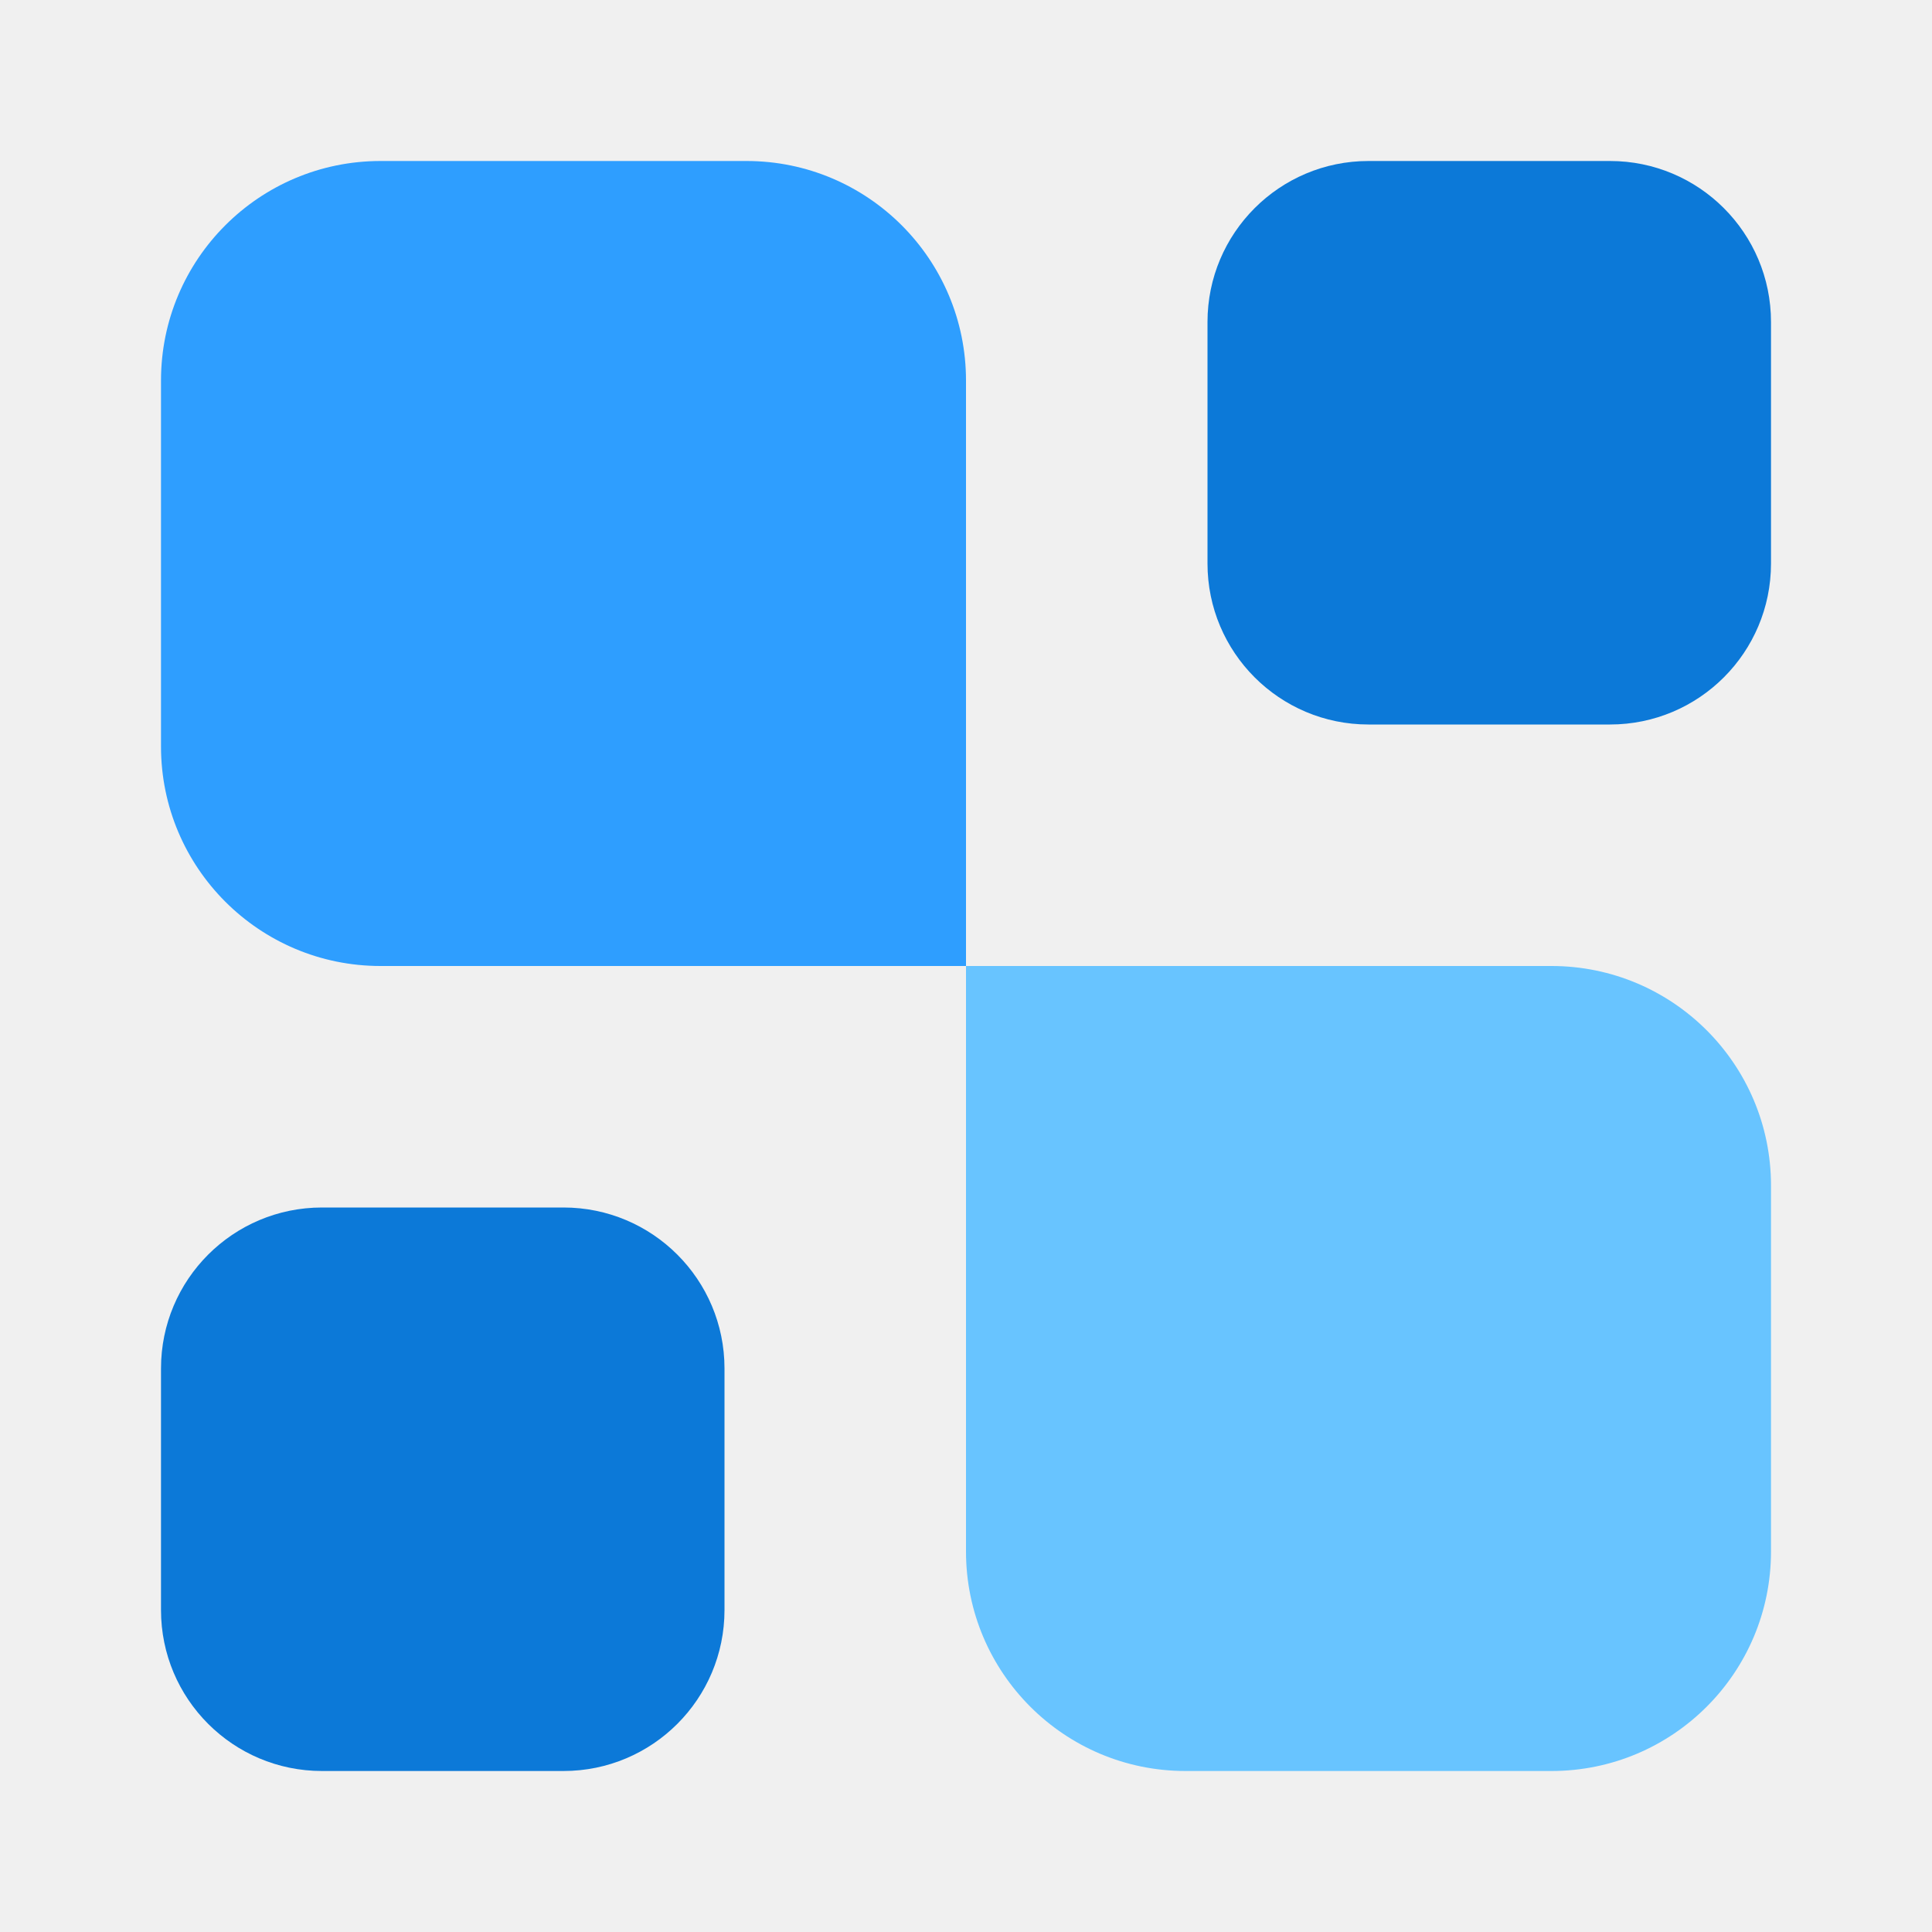
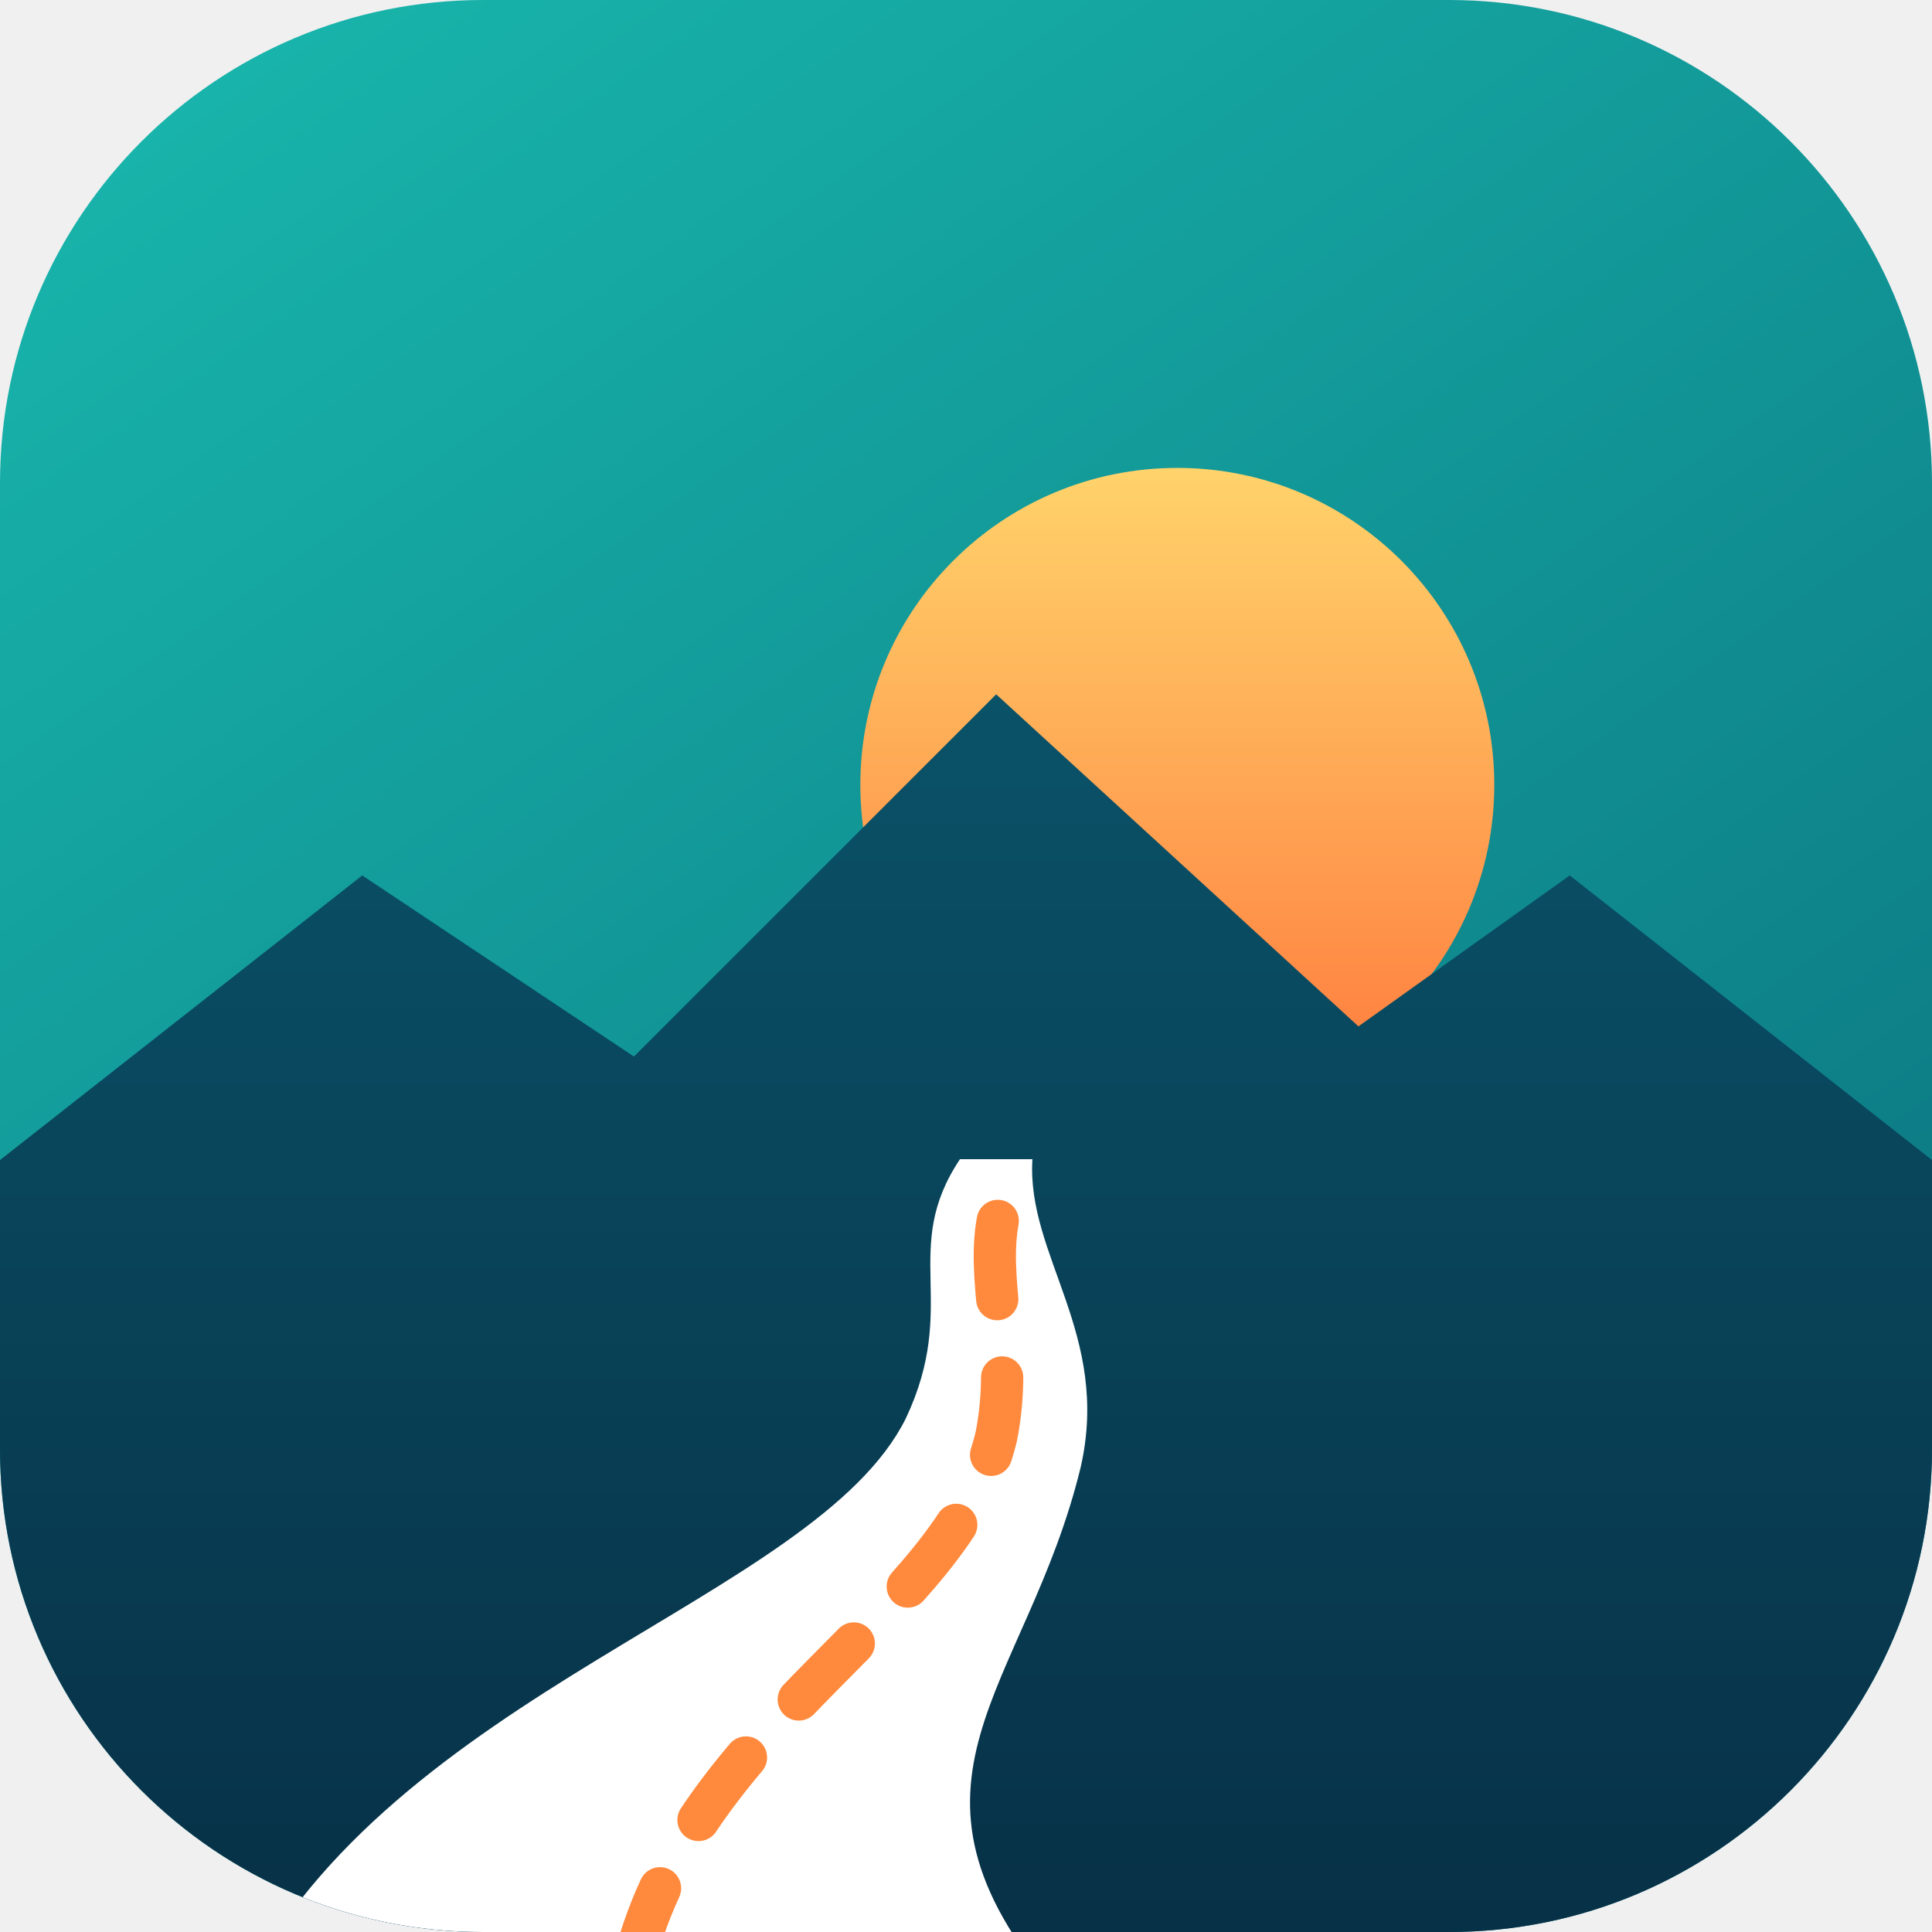
- <svg xmlns="http://www.w3.org/2000/svg" width="24" height="24" viewBox="0 0 24 24" fill="none">
-   <path d="M22 19.273C22 20.779 20.779 22 19.273 22H14.727C13.221 22 12 20.779 12 19.273V12H19.273C20.779 12 22 13.221 22 14.727V19.273Z" fill="#68C4FF" />
-   <path d="M20 2C21.105 2 22 2.895 22 4V7C22 8.105 21.105 9 20 9H17C15.895 9 15 8.105 15 7V4C15 2.895 15.895 2 17 2H20Z" fill="#0C79D8" />
-   <path d="M7 15C8.105 15 9 15.895 9 17V20C9 21.105 8.105 22 7 22H4C2.895 22 2 21.105 2 20V17C2 15.895 2.895 15 4 15H7Z" fill="#0C79D8" />
-   <path d="M12 12H4.727C3.221 12 2 10.779 2 9.273V4.727C2 3.221 3.221 2 4.727 2H9.273C10.779 2 12 3.221 12 4.727V12Z" fill="#2E9EFF" />
+ <svg xmlns="http://www.w3.org/2000/svg" viewBox="0 0 64 64" role="img" aria-label="Roamly">
+   <defs>
+     <linearGradient id="rl-bg" x1="0" y1="0" x2=".7" y2="1">
+       <stop offset="0" stop-color="#19B9AE" />
+       <stop offset="1" stop-color="#0B7480" />
+     </linearGradient>
+     <linearGradient id="rl-sun" x1="0" y1="0" x2="0" y2="1">
+       <stop offset="0" stop-color="#FFD36B" />
+       <stop offset="1" stop-color="#FF7A3D" />
+     </linearGradient>
+     <linearGradient id="rl-land" x1="0" y1="0" x2="0" y2="1">
+       <stop offset="0" stop-color="#0A5268" />
+       <stop offset="1" stop-color="#072F45" />
+     </linearGradient>
+     <clipPath id="rl-clip">
+       <rect width="64" height="64" rx="16" />
+     </clipPath>
+   </defs>
+   <g clip-path="url(#rl-clip)">
+     <rect width="64" height="64" fill="url(#rl-bg)" />
+     <circle cx="39" cy="26" r="10.5" fill="url(#rl-sun)" />
+     <path d="M-2 40 L12 29 L21 35 L33 23 L45 34 L52 29 L66 40 V66 H-2 Z" fill="url(#rl-land)" />
+     <path d="M8 66 C13 56 27 53 30 47 C31.8 43.2 29.8 41.4 31.8 38.4 L34.2 38.4 C34 41.6 36.8 44.2 35.8 48.6 C34 56 29 59 35 66 Z" fill="#fff" />
+     <path d="M21 65 C23 57 31.6 53.5 33 47.6 C33.6 44.6 32.6 42.4 33.1 40.2" fill="none" stroke="#FF8A3D" stroke-width="1.4" stroke-dasharray="2.6 2.6" stroke-linecap="round" />
+   </g>
</svg>
